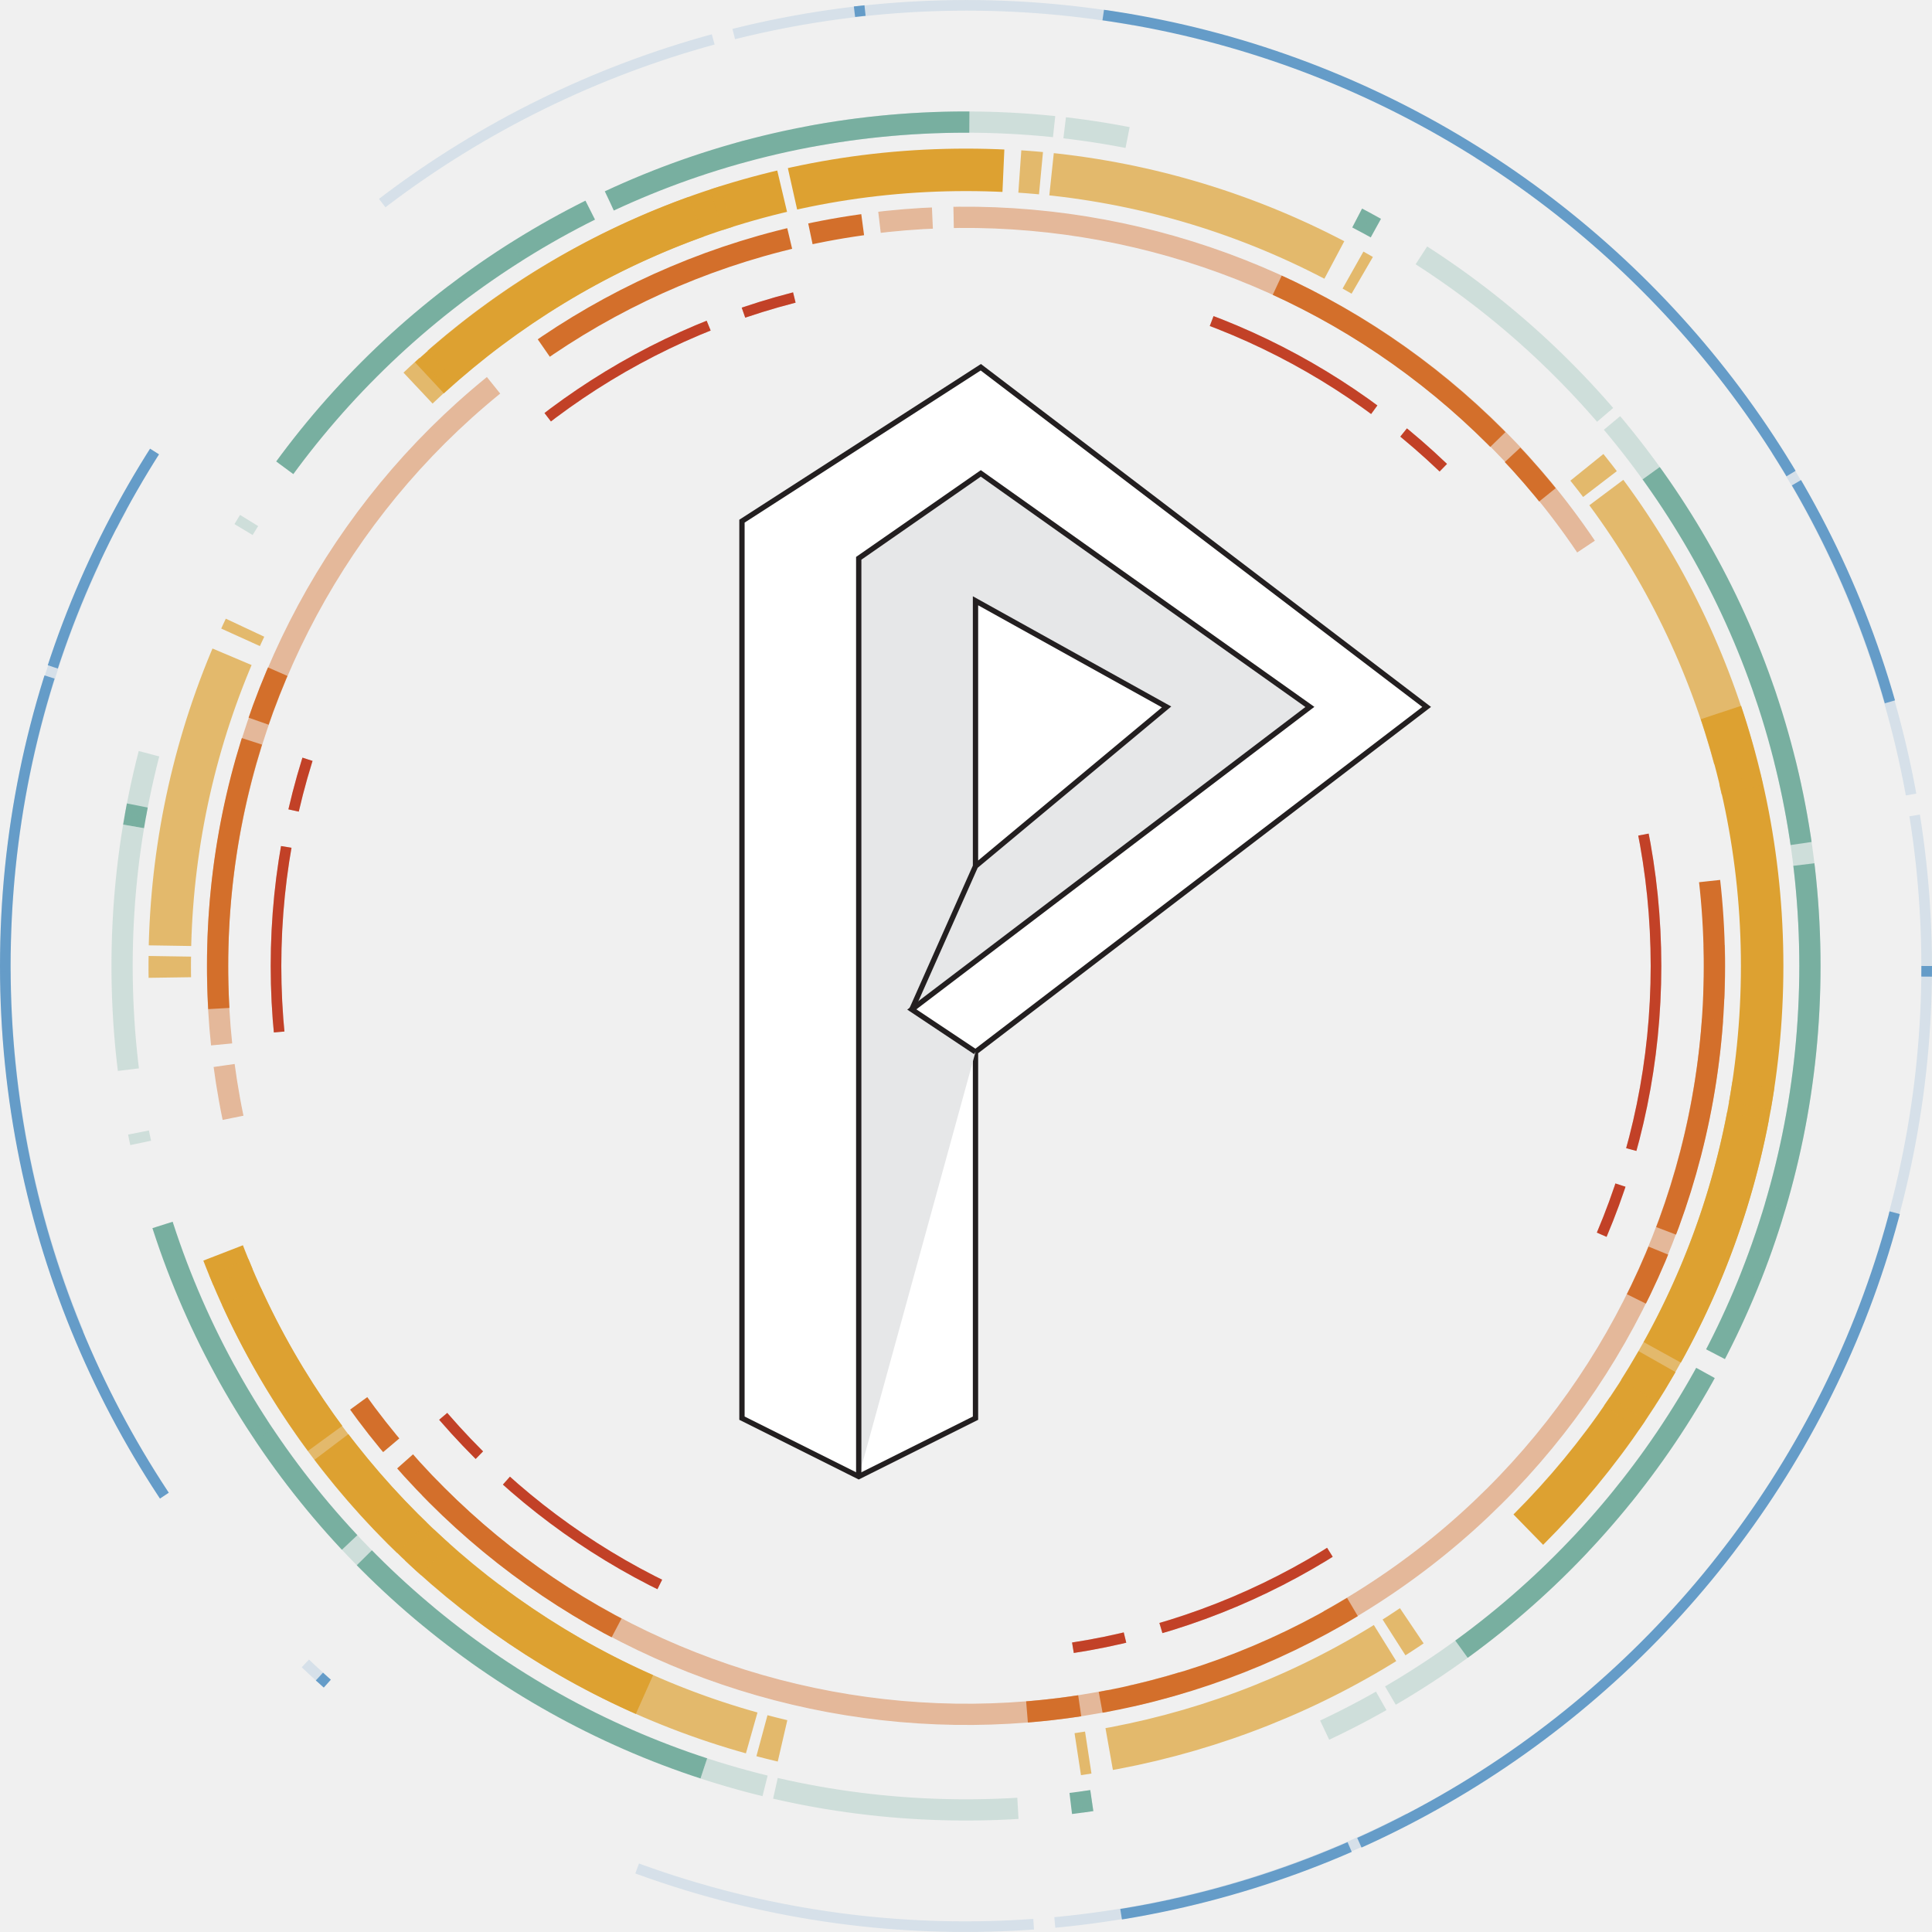
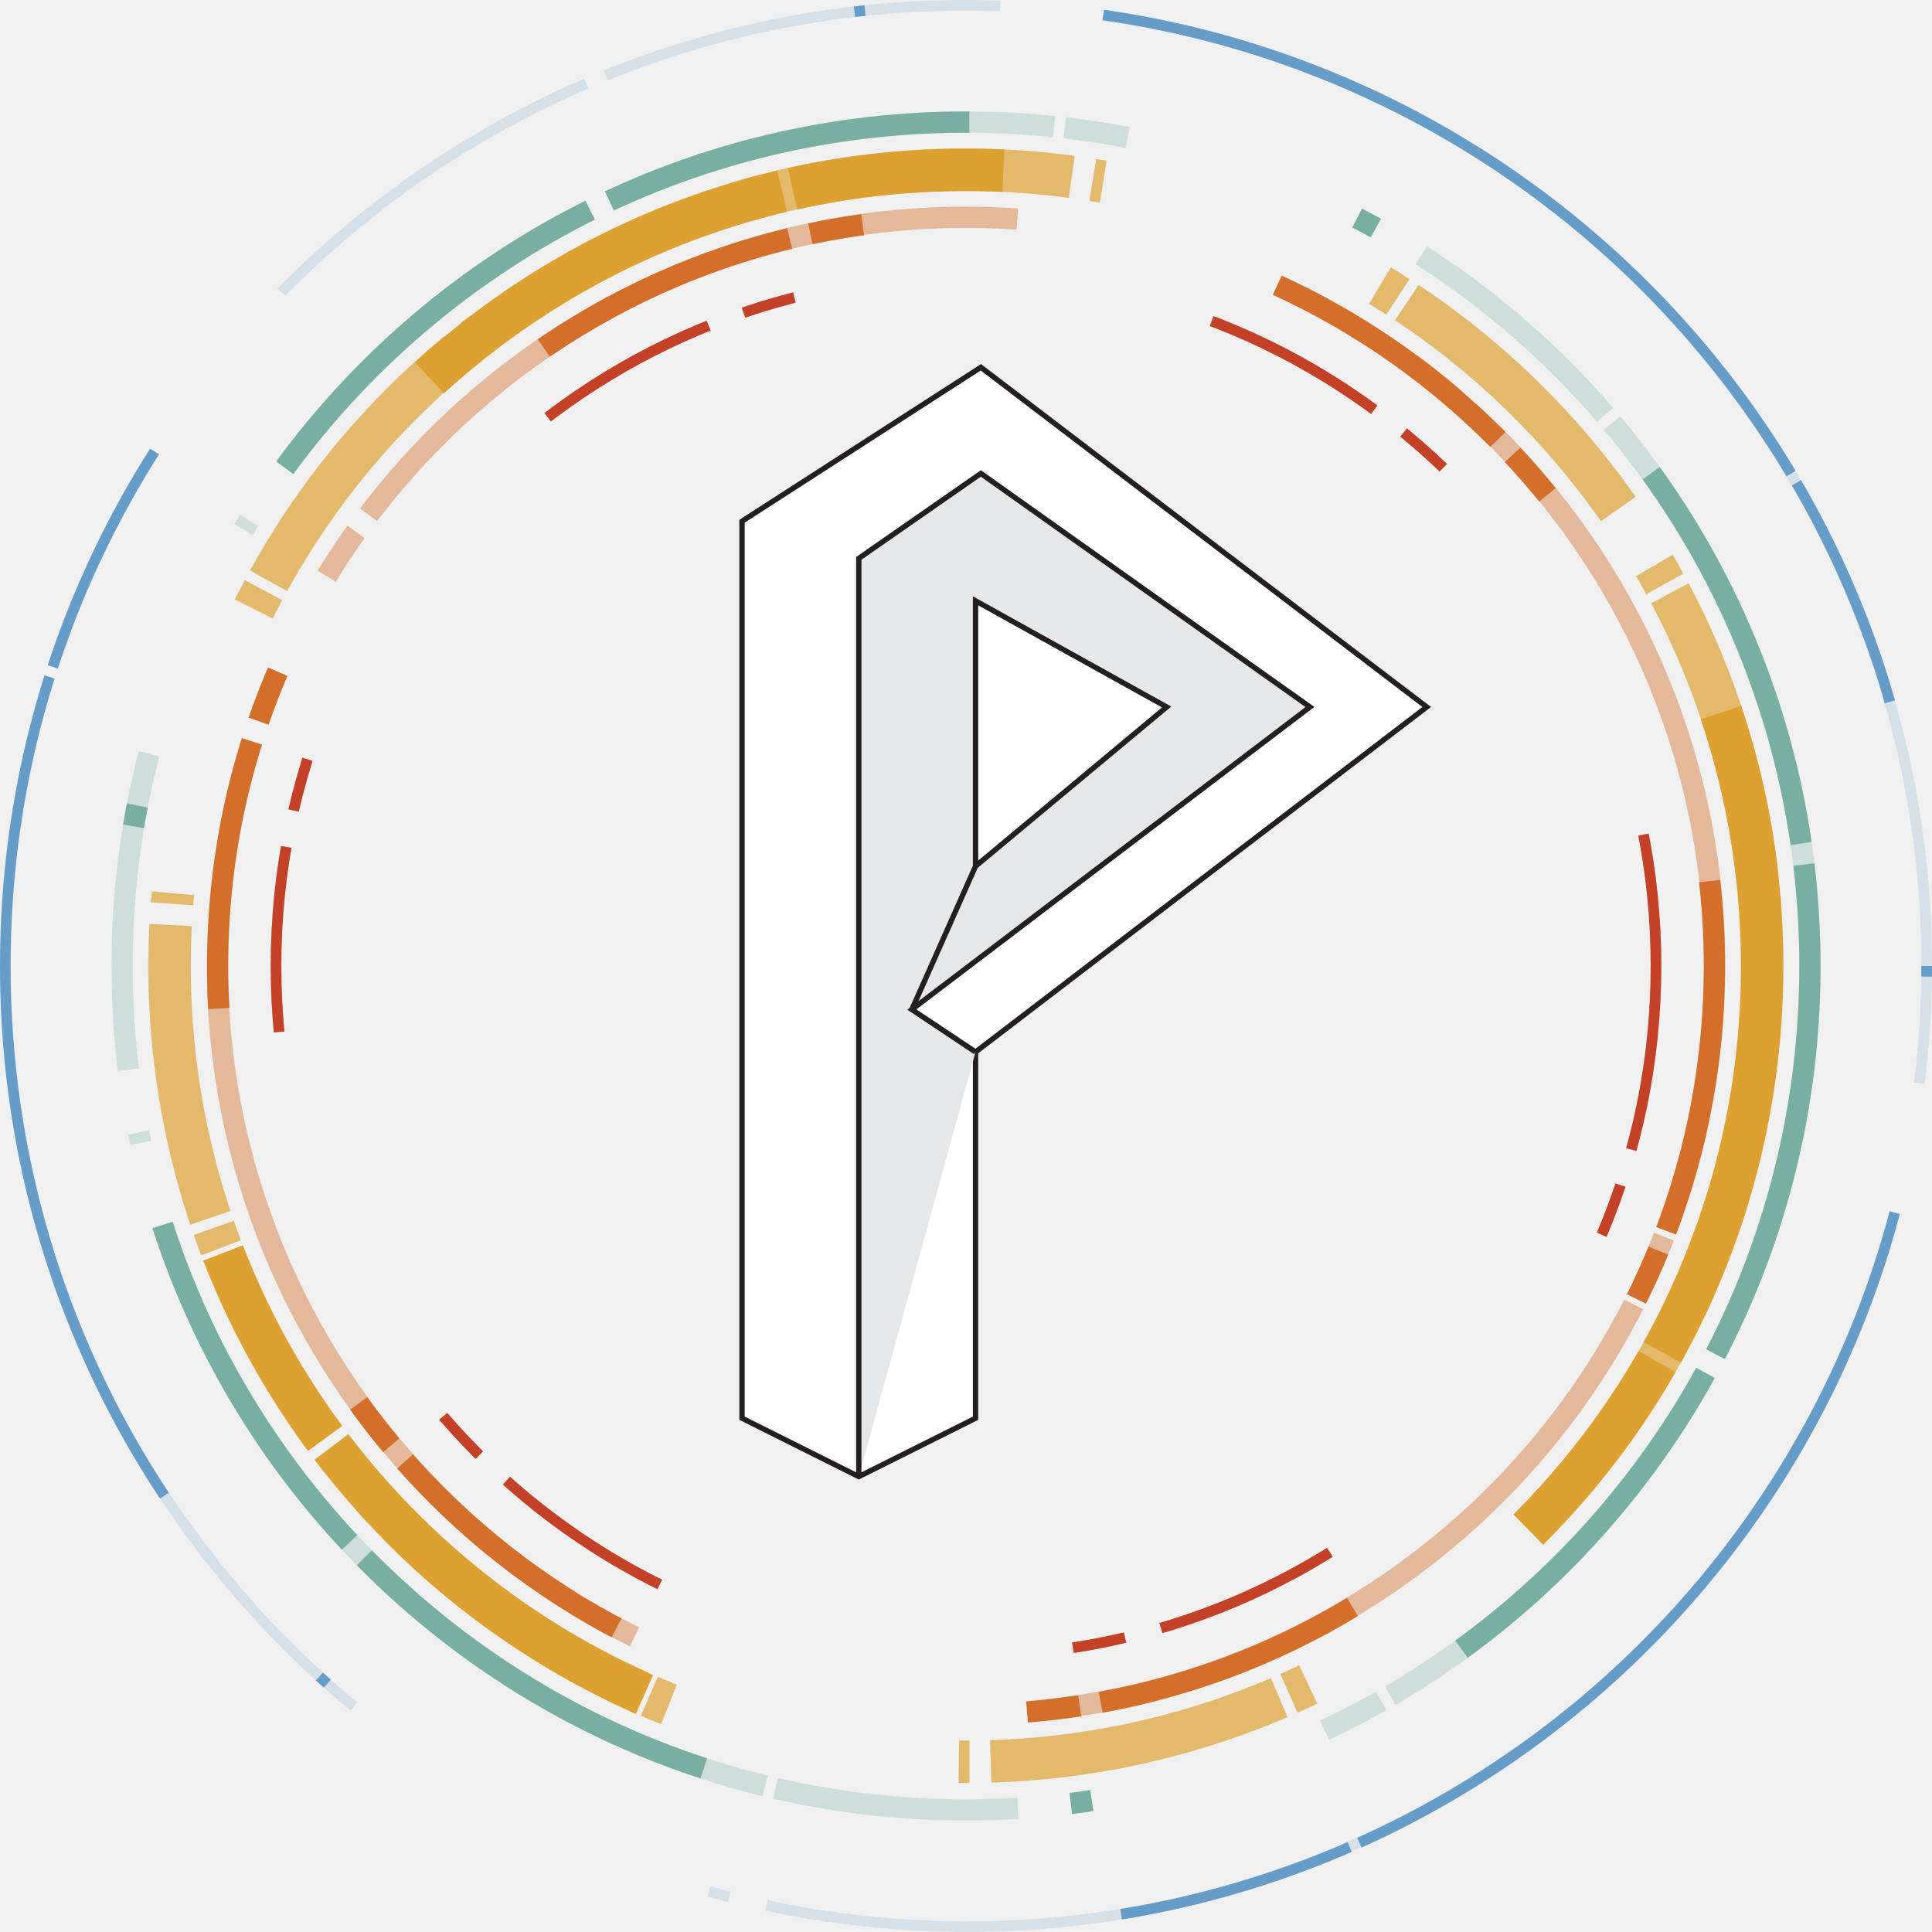
- <svg xmlns="http://www.w3.org/2000/svg" id="b4595d42-085a-47ba-8f18-cad36d2290fa" data-name="Layer 1" viewBox="0 0 364 364">
-   <defs>
-     <style>.a0687eea-0982-4b77-a39f-bf701216144a,.a3d60d01-644c-4cb6-b0fe-a722ed050b44,.b06105f5-2b7c-4930-993d-ee360282c59c,.b0eeba55-07cb-4462-9a48-015a60860d30,.b49e2d33-e4e6-4745-b837-45563b2fa68a,.b74e0080-1e78-4c78-a7d3-1e087646026a,.bf2a9fe0-a078-442f-b659-84b3d4d692a4,.edd203e7-171b-4dff-aa82-59848a934d4f,.f05b1d54-f00a-4ba5-8206-da55604302b6,.f79acf38-e0ce-4c5c-9d40-0f104ba0b105{fill:none;}.b49e2d33-e4e6-4745-b837-45563b2fa68a,.f79acf38-e0ce-4c5c-9d40-0f104ba0b105{stroke:#659cc8;}.a3d60d01-644c-4cb6-b0fe-a722ed050b44,.b06105f5-2b7c-4930-993d-ee360282c59c,.b49e2d33-e4e6-4745-b837-45563b2fa68a,.f79acf38-e0ce-4c5c-9d40-0f104ba0b105{stroke-width:2px;}.b49e2d33-e4e6-4745-b837-45563b2fa68a{stroke-dasharray:2 45 161;}.f05b1d54-f00a-4ba5-8206-da55604302b6,.f79acf38-e0ce-4c5c-9d40-0f104ba0b105{stroke-dasharray:76 4 70;}.f79acf38-e0ce-4c5c-9d40-0f104ba0b105{opacity:0.19;}.a0687eea-0982-4b77-a39f-bf701216144a,.a3d60d01-644c-4cb6-b0fe-a722ed050b44,.bf2a9fe0-a078-442f-b659-84b3d4d692a4,.edd203e7-171b-4dff-aa82-59848a934d4f,.f79acf38-e0ce-4c5c-9d40-0f104ba0b105{isolation:isolate;}.a0687eea-0982-4b77-a39f-bf701216144a,.f05b1d54-f00a-4ba5-8206-da55604302b6{stroke:#78afa0;}.a0687eea-0982-4b77-a39f-bf701216144a,.b74e0080-1e78-4c78-a7d3-1e087646026a,.edd203e7-171b-4dff-aa82-59848a934d4f,.f05b1d54-f00a-4ba5-8206-da55604302b6{stroke-width:4px;}.a0687eea-0982-4b77-a39f-bf701216144a{stroke-dasharray:46 2 12;}.a0687eea-0982-4b77-a39f-bf701216144a,.a3d60d01-644c-4cb6-b0fe-a722ed050b44{opacity:0.28;}.b74e0080-1e78-4c78-a7d3-1e087646026a,.edd203e7-171b-4dff-aa82-59848a934d4f{stroke:#d36f2b;}.b74e0080-1e78-4c78-a7d3-1e087646026a{stroke-dasharray:51 4 10 80;}.edd203e7-171b-4dff-aa82-59848a934d4f{stroke-dasharray:140 4 10 80;opacity:0.44;}.a3d60d01-644c-4cb6-b0fe-a722ed050b44,.b06105f5-2b7c-4930-993d-ee360282c59c{stroke:#c24127;stroke-dasharray:35 7 10 80;}.b0eeba55-07cb-4462-9a48-015a60860d30,.bf2a9fe0-a078-442f-b659-84b3d4d692a4{stroke:#dda131;stroke-width:8px;}.b0eeba55-07cb-4462-9a48-015a60860d30{stroke-dasharray:76 2 40 180;}.bf2a9fe0-a078-442f-b659-84b3d4d692a4{stroke-dasharray:56 2 4;opacity:0.69;}.ac507629-4f34-42b4-b900-9a9f913b06b7{fill:#fff;}.a167b12b-7efd-4233-a727-f93a6d949add,.ac507629-4f34-42b4-b900-9a9f913b06b7{stroke:#231f20;stroke-miterlimit:10;}.a167b12b-7efd-4233-a727-f93a6d949add{fill:#e6e7e8;}</style>
-   </defs>
-   <circle class="b49e2d33-e4e6-4745-b837-45563b2fa68a" cx="182" cy="182" r="181" />
-   <path class="f79acf38-e0ce-4c5c-9d40-0f104ba0b105" d="M86,181.83c-42.24,90.58-3,198.25,87.52,240.48S371.77,425.36,414,334.79s3.05-198.25-87.52-240.48S128.23,91.26,86,181.83Z" transform="translate(-68 -76.31)" />
-   <circle class="f05b1d54-f00a-4ba5-8206-da55604302b6" cx="182" cy="182" r="159" />
-   <circle class="a0687eea-0982-4b77-a39f-bf701216144a" cx="182" cy="182" r="159" />
-   <circle class="b74e0080-1e78-4c78-a7d3-1e087646026a" cx="182" cy="182" r="141" />
-   <path class="edd203e7-171b-4dff-aa82-59848a934d4f" d="M318.35,381.61A141,141,0,1,0,126.7,326.66a141,141,0,0,0,191.65,54.95Z" transform="translate(-68 -76.31)" />
-   <circle class="b06105f5-2b7c-4930-993d-ee360282c59c" cx="182" cy="182" r="130" />
-   <circle class="a3d60d01-644c-4cb6-b0fe-a722ed050b44" cx="182" cy="182" r="130" />
-   <circle class="b0eeba55-07cb-4462-9a48-015a60860d30" cx="182" cy="182" r="150" />
-   <path class="bf2a9fe0-a078-442f-b659-84b3d4d692a4" d="M159.73,378.1A150,150,0,1,0,130.21,168,150,150,0,0,0,159.73,378.1Z" transform="translate(-68 -76.31)" />
-   <polygon class="ac507629-4f34-42b4-b900-9a9f913b06b7" points="139.79 267.19 161.79 278.19 183.79 267.19 183.79 198.19 268.79 133.19 184.79 69.19 139.79 98.19 139.79 267.19" />
-   <polyline class="a167b12b-7efd-4233-a727-f93a6d949add" points="161.79 278.19 161.79 105.19 184.79 89.19 246.79 133.19 171.79 190.19 183.79 198.19" />
-   <polyline class="ac507629-4f34-42b4-b900-9a9f913b06b7" points="171.79 190.19 183.79 163.19 219.79 133.19 183.79 113.19 183.79 163.19" />
+ <svg xmlns="http://www.w3.org/2000/svg" version="1.1" id="b4595d42-085a-47ba-8f18-cad36d2290fa" x="0px" y="0px" viewBox="0 0 364 364" style="enable-background:new 0 0 364 364;" xml:space="preserve">
+   <style type="text/css">
+ 	.st0{fill:none;stroke:#659CC8;stroke-width:2;stroke-dasharray:2,45,161;}
+ 	.st1{opacity:0.19;fill:none;stroke:#659CC8;stroke-width:2;stroke-dasharray:76,4,70;enable-background:new    ;}
+ 	.st2{fill:none;stroke:#78AFA0;stroke-width:4;stroke-dasharray:76,4,70;}
+ 	.st3{opacity:0.28;fill:none;stroke:#78AFA0;stroke-width:4;stroke-dasharray:46,2,12;enable-background:new    ;}
+ 	.st4{fill:none;stroke:#D36F2B;stroke-width:4;stroke-dasharray:51,4,10,80;}
+ 	.st5{opacity:0.44;fill:none;stroke:#D36F2B;stroke-width:4;stroke-dasharray:140,4,10,80;enable-background:new    ;}
+ 	.st6{fill:none;stroke:#C24127;stroke-width:2;stroke-dasharray:35,7,10,80;}
+ 	.st7{opacity:0.28;fill:none;stroke:#C24127;stroke-width:2;stroke-dasharray:35,7,10,80;enable-background:new    ;}
+ 	.st8{fill:none;stroke:#DDA131;stroke-width:8;stroke-dasharray:76,2,40,180;}
+ 	.st9{opacity:0.69;fill:none;stroke:#DDA131;stroke-width:8;stroke-dasharray:56,2,4;enable-background:new    ;}
+ 	.st10{fill:#FFFFFF;stroke:#231F20;stroke-miterlimit:10;}
+ 	.st11{fill:#E6E7E8;stroke:#231F20;stroke-miterlimit:10;}
+ </style>
+   <circle class="st0" cx="182" cy="182" r="181" />
+   <path class="st1" d="M144.4,359c97.8,20.8,193.8-41.7,214.6-139.4S317.4,25.8,219.6,5S25.8,46.6,5,144.4S46.6,338.2,144.4,359z" />
+   <circle class="st2" cx="182" cy="182" r="159" />
+   <circle class="st3" cx="182" cy="182" r="159" />
+   <circle class="st4" cx="182" cy="182" r="141" />
+   <path class="st5" d="M321.3,204C333.5,127.1,281,54.9,204.1,42.7S54.9,83,42.7,159.9C30.6,236.8,83,309,159.9,321.2l0,0  C236.9,333.4,309.1,280.9,321.3,204L321.3,204z" />
+   <circle class="st6" cx="182" cy="182" r="130" />
+   <circle class="st7" cx="182" cy="182" r="130" />
+   <circle class="st8" cx="182" cy="182" r="150" />
+   <path class="st9" d="M304.9,95.9c-47.6-67.8-141.1-84.3-209-36.8S11.6,200.2,59.1,268s141,84.3,208.9,36.8  C335.9,257.4,352.4,163.8,304.9,95.9C304.9,96,304.9,95.9,304.9,95.9z" />
+   <polygon class="st10" points="139.8,267.2 161.8,278.2 183.8,267.2 183.8,198.2 268.8,133.2 184.8,69.2 139.8,98.2 " />
+   <polyline class="st11" points="161.8,278.2 161.8,105.2 184.8,89.2 246.8,133.2 171.8,190.2 183.8,198.2 " />
+   <polyline class="st10" points="171.8,190.2 183.8,163.2 219.8,133.2 183.8,113.2 183.8,163.2 " />
</svg>
